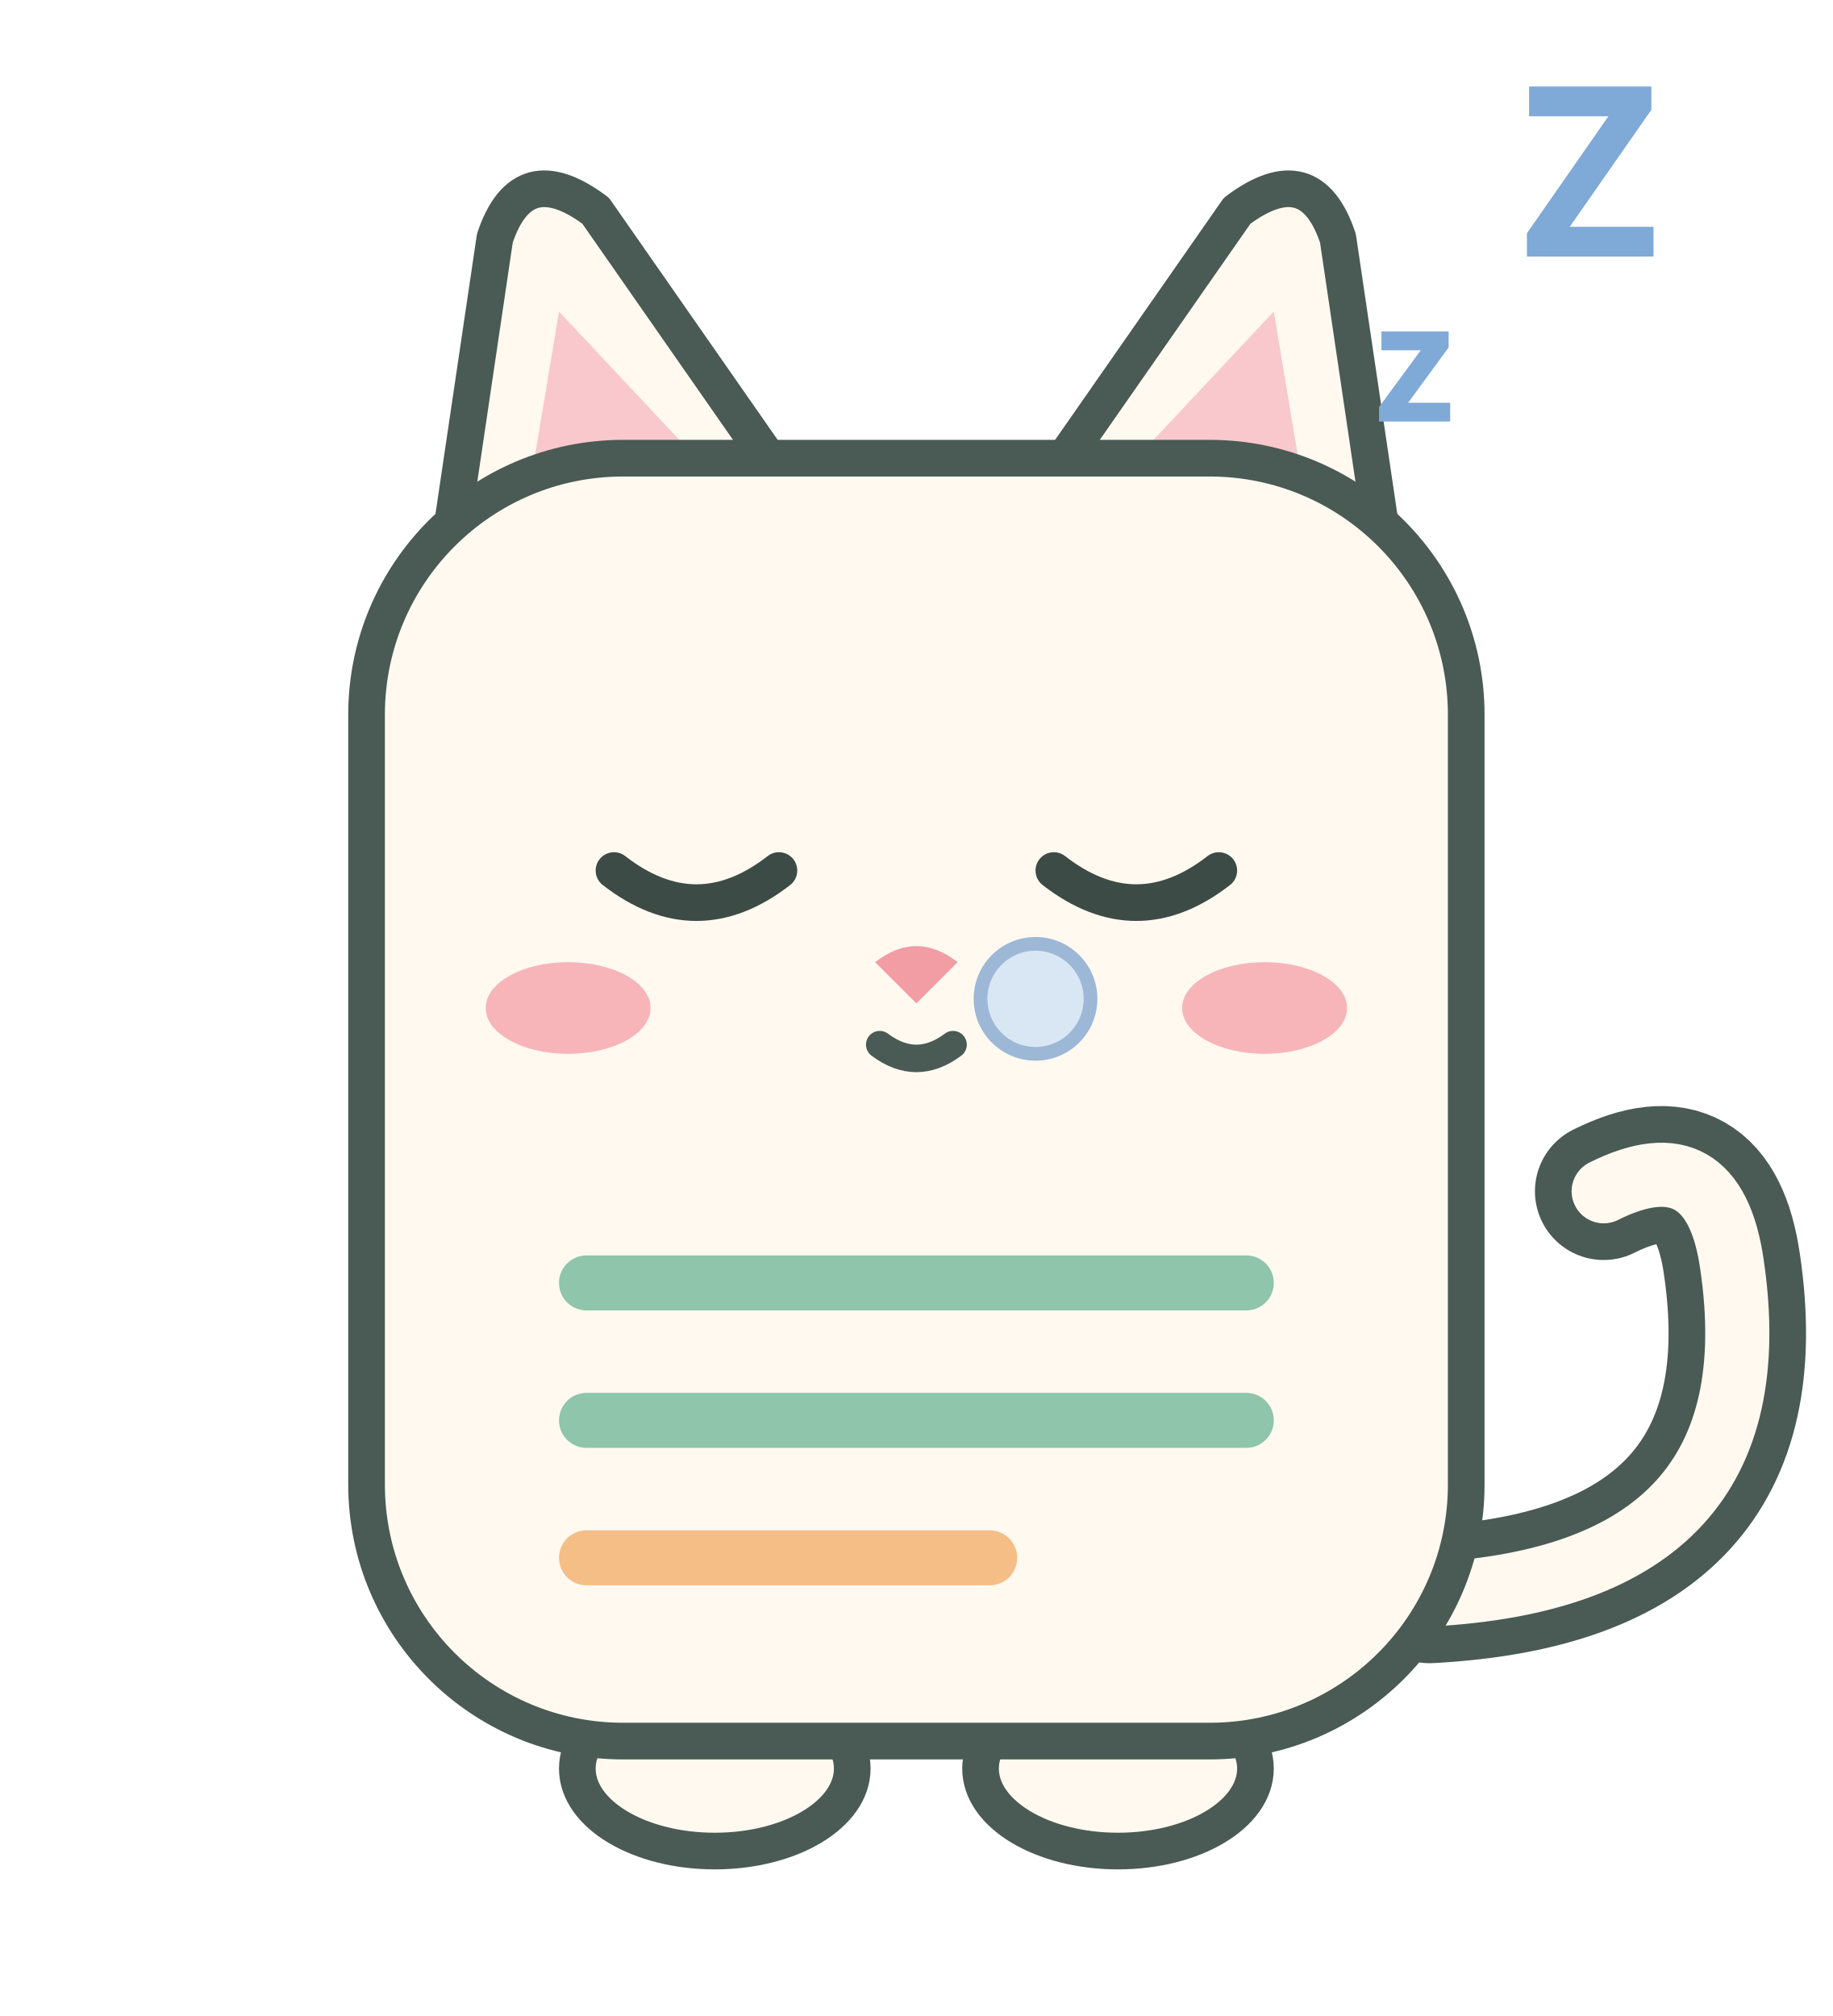
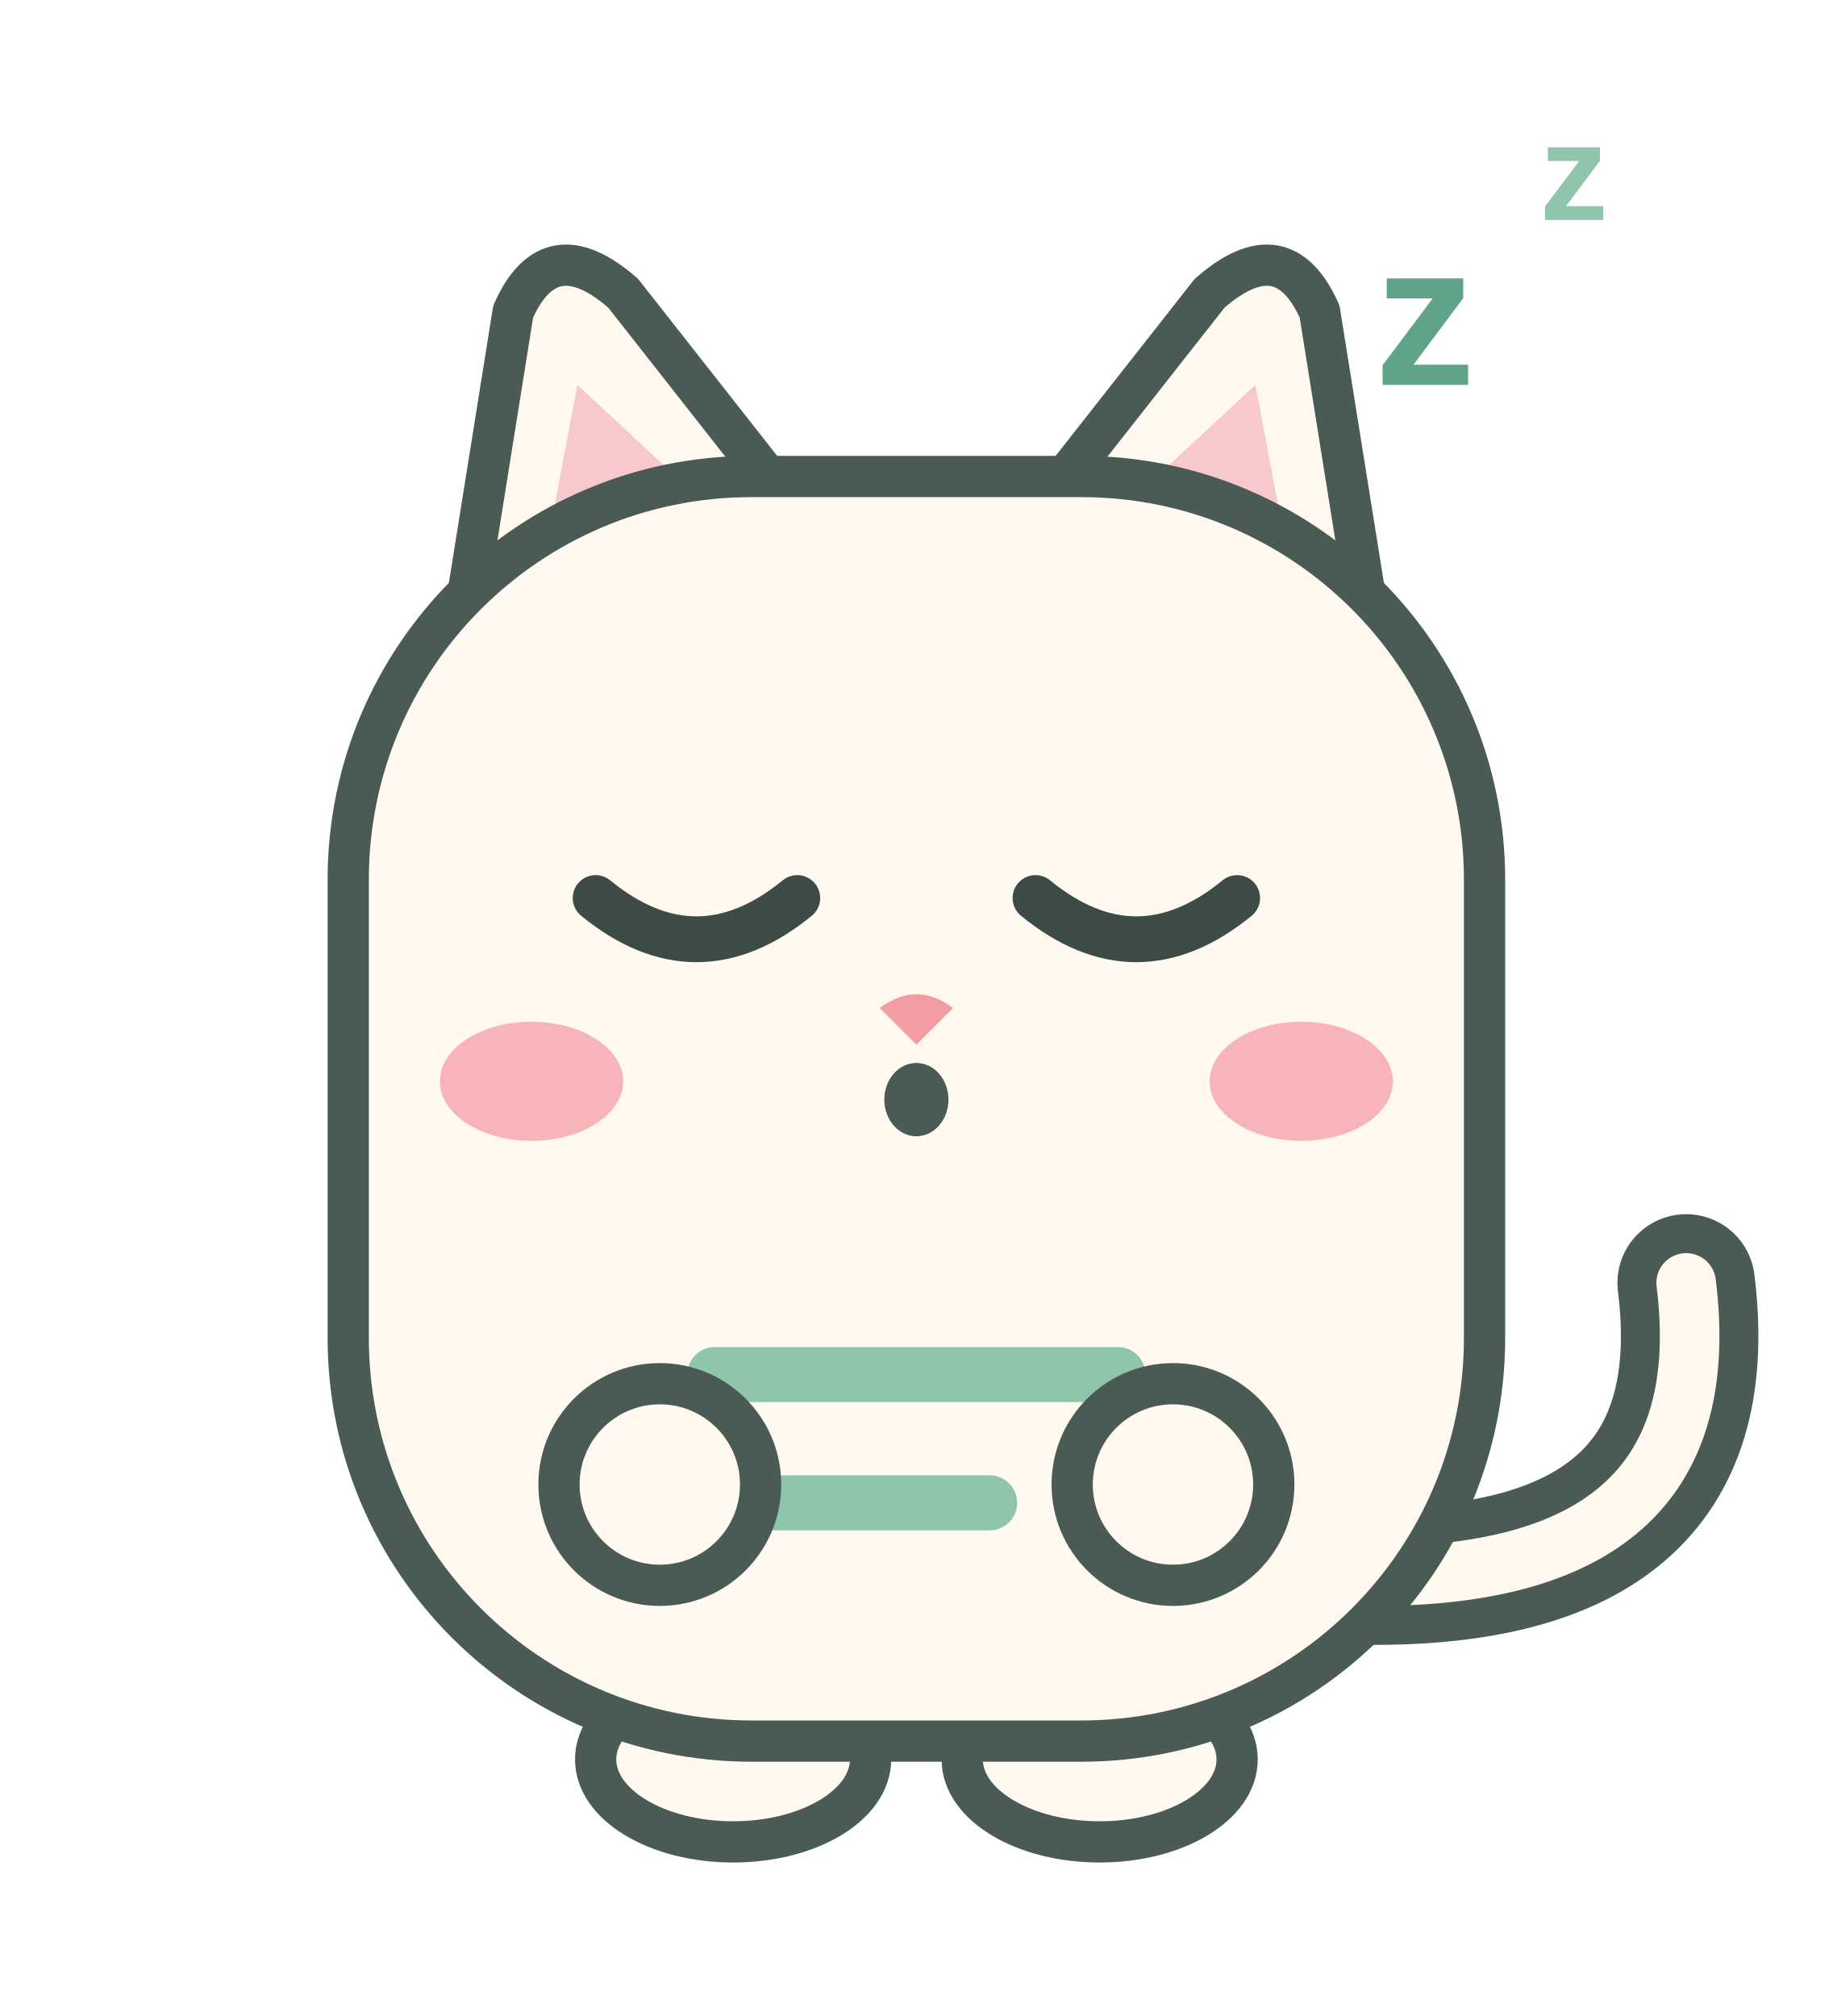
<svg xmlns="http://www.w3.org/2000/svg" width="200" height="220" viewBox="0 0 200 220">
-   <path d="M156 174 Q194 172 189 138 Q187 124 175 130" fill="none" stroke="#4A5A54" stroke-width="15" stroke-linecap="round" />
-   <path d="M156 174 Q194 172 189 138 Q187 124 175 130" fill="none" stroke="#FFF9F0" stroke-width="7" stroke-linecap="round" />
-   <ellipse cx="78" cy="193" rx="15" ry="9" fill="#FFF9F0" stroke="#4A5A54" stroke-width="4" />
-   <ellipse cx="122" cy="193" rx="15" ry="9" fill="#FFF9F0" stroke="#4A5A54" stroke-width="4" />
-   <path d="M46 80 L54 26 Q57 17 65 23 L88 56 Z" fill="#FFF9F0" stroke="#4A5A54" stroke-width="4" stroke-linejoin="round" />
-   <path d="M154 80 L146 26 Q143 17 135 23 L112 56 Z" fill="#FFF9F0" stroke="#4A5A54" stroke-width="4" stroke-linejoin="round" />
-   <path d="M58 52 L61 34 L76 50 Z" fill="#F8C8CC" />
-   <path d="M142 52 L139 34 L124 50 Z" fill="#F8C8CC" />
-   <rect x="40" y="50" width="120" height="140" rx="28" fill="#FFF9F0" stroke="#4A5A54" stroke-width="4" />
-   <path d="M67 95 Q76 102 85 95" fill="none" stroke="#3D4B46" stroke-width="4" stroke-linecap="round" />
-   <path d="M115 95 Q124 102 133 95" fill="none" stroke="#3D4B46" stroke-width="4" stroke-linecap="round" />
-   <ellipse cx="62" cy="110" rx="9" ry="5" fill="#F7B5B9" />
-   <ellipse cx="138" cy="110" rx="9" ry="5" fill="#F7B5B9" />
-   <path d="M95.5 105 Q100 101.5 104.5 105 L100 109.5 Z" fill="#F29CA3" />
-   <path d="M96 114 Q100 117 104 114" fill="none" stroke="#4A5A54" stroke-width="3" stroke-linecap="round" />
-   <circle cx="113" cy="109" r="6" fill="#D9E7F5" stroke="#9DB8D6" stroke-width="1.5" />
-   <line x1="64" y1="140" x2="136" y2="140" stroke="#8EC5AB" stroke-width="6" stroke-linecap="round" />
-   <line x1="64" y1="155" x2="136" y2="155" stroke="#8EC5AB" stroke-width="6" stroke-linecap="round" />
-   <line x1="64" y1="170" x2="108" y2="170" stroke="#F5BE86" stroke-width="6" stroke-linecap="round" />
-   <text x="150" y="46" font-family="Poppins, sans-serif" font-size="18" font-weight="600" fill="#7FA9D6">z</text>
-   <text x="166" y="28" font-family="Poppins, sans-serif" font-size="26" font-weight="600" fill="#7FA9D6">Z</text>
+   <path d="M150 172 Q188 172 184 140" fill="none" stroke="#4A5A54" stroke-width="15" stroke-linecap="round" />
+   <path d="M150 172 Q188 172 184 140" fill="none" stroke="#FFF9F0" stroke-width="6.5" stroke-linecap="round" />
+   <ellipse cx="80" cy="192" rx="15" ry="9" fill="#FFF9F0" stroke="#4A5A54" stroke-width="4.5" />
+   <ellipse cx="120" cy="192" rx="15" ry="9" fill="#FFF9F0" stroke="#4A5A54" stroke-width="4.5" />
+   <path d="M48 84 L56 34 Q60 25 68 32 L90 60 Z" fill="#FFF9F0" stroke="#4A5A54" stroke-width="4.5" stroke-linejoin="round" />
+   <path d="M152 84 L144 34 Q140 25 132 32 L110 60 Z" fill="#FFF9F0" stroke="#4A5A54" stroke-width="4.5" stroke-linejoin="round" />
+   <path d="M60 58 L63 42 L77 55 Z" fill="#F8C8CC" />
+   <path d="M140 58 L137 42 L123 55 Z" fill="#F8C8CC" />
+   <rect x="38" y="52" width="124" height="138" rx="44" fill="#FFF9F0" stroke="#4A5A54" stroke-width="4.5" />
+   <line x1="78" y1="150" x2="122" y2="150" stroke="#8EC5AB" stroke-width="6" stroke-linecap="round" />
+   <line x1="78" y1="164" x2="108" y2="164" stroke="#8EC5AB" stroke-width="6" stroke-linecap="round" />
+   <path d="M65 98 Q76 107 87 98" fill="none" stroke="#3D4B46" stroke-width="5" stroke-linecap="round" />
+   <path d="M113 98 Q124 107 135 98" fill="none" stroke="#3D4B46" stroke-width="5" stroke-linecap="round" />
+   <ellipse cx="58" cy="118" rx="10" ry="6.5" fill="#F7B5B9" />
+   <ellipse cx="142" cy="118" rx="10" ry="6.5" fill="#F7B5B9" />
+   <path d="M96 110 Q100 107 104 110 L100 114 Z" fill="#F29CA3" />
+   <ellipse cx="100" cy="120" rx="3.5" ry="4" fill="#4A5A54" />
+   <circle cx="72" cy="162" r="11" fill="#FFF9F0" stroke="#4A5A54" stroke-width="4.5" />
+   <circle cx="128" cy="162" r="11" fill="#FFF9F0" stroke="#4A5A54" stroke-width="4.5" />
+   <text x="150" y="42" font-family="Arial, sans-serif" font-size="22" font-weight="700" fill="#5FA488">z</text>
+   <text x="168" y="24" font-family="Arial, sans-serif" font-size="15" font-weight="700" fill="#8EC5AB">z</text>
</svg>
